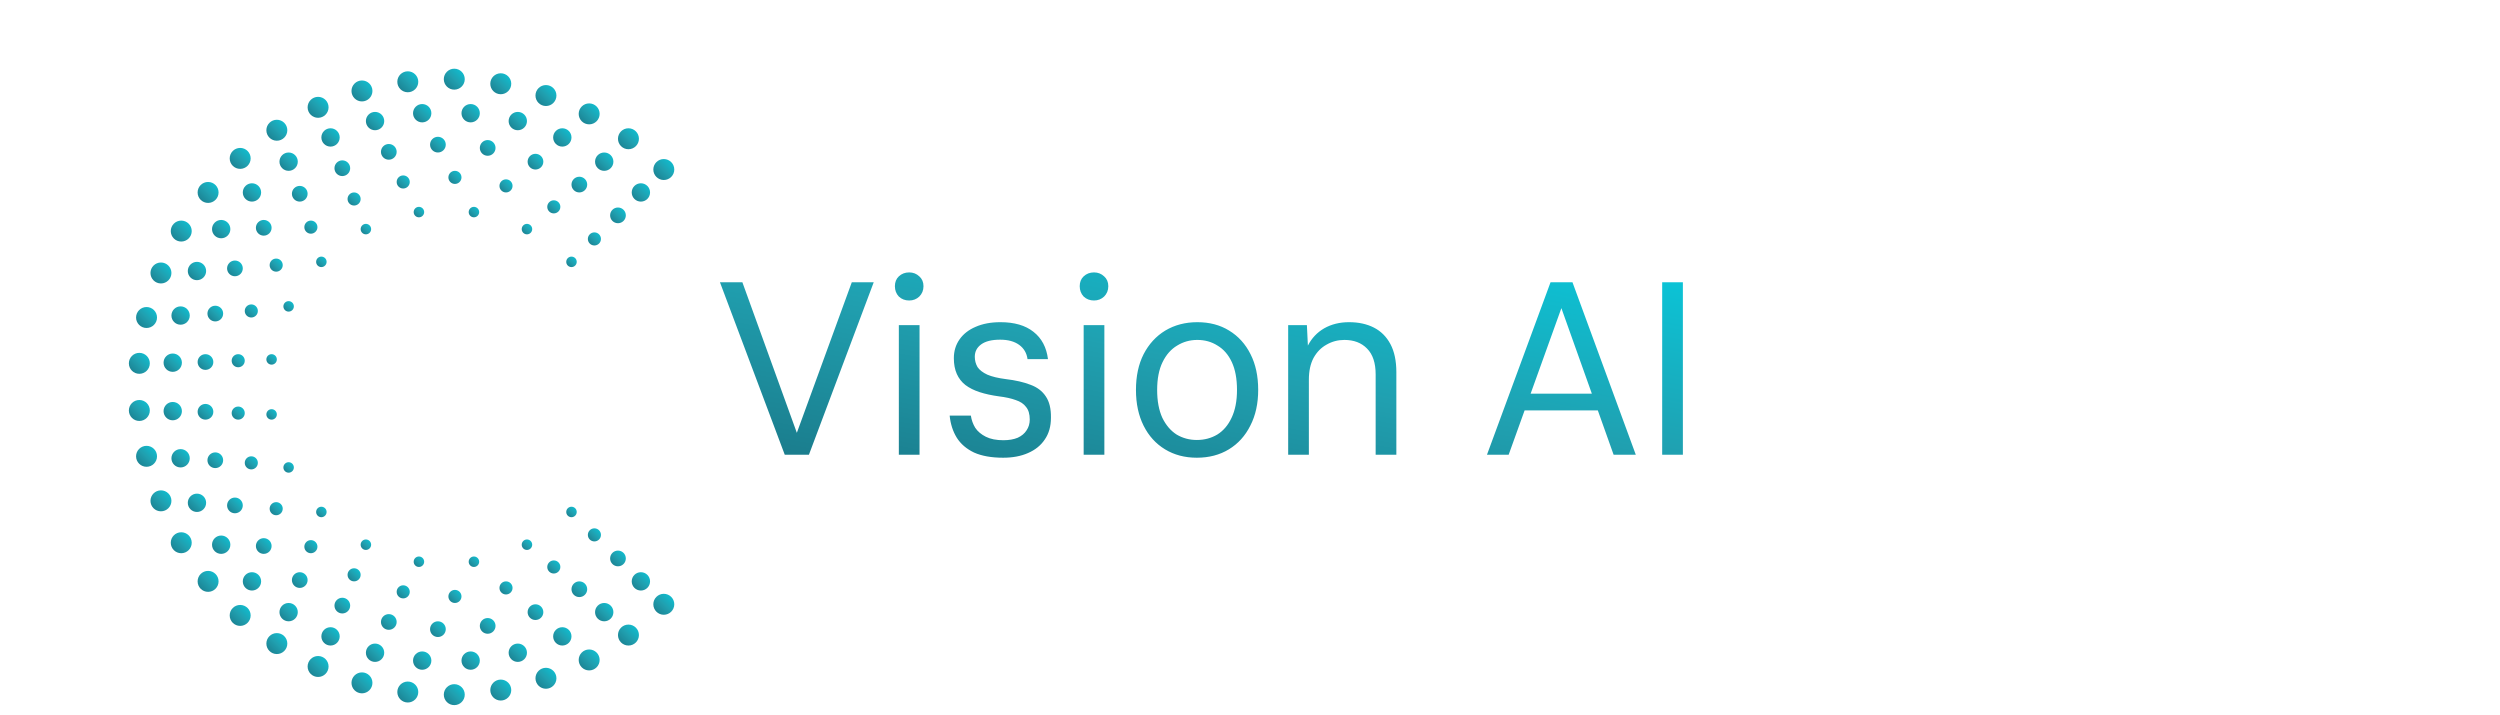
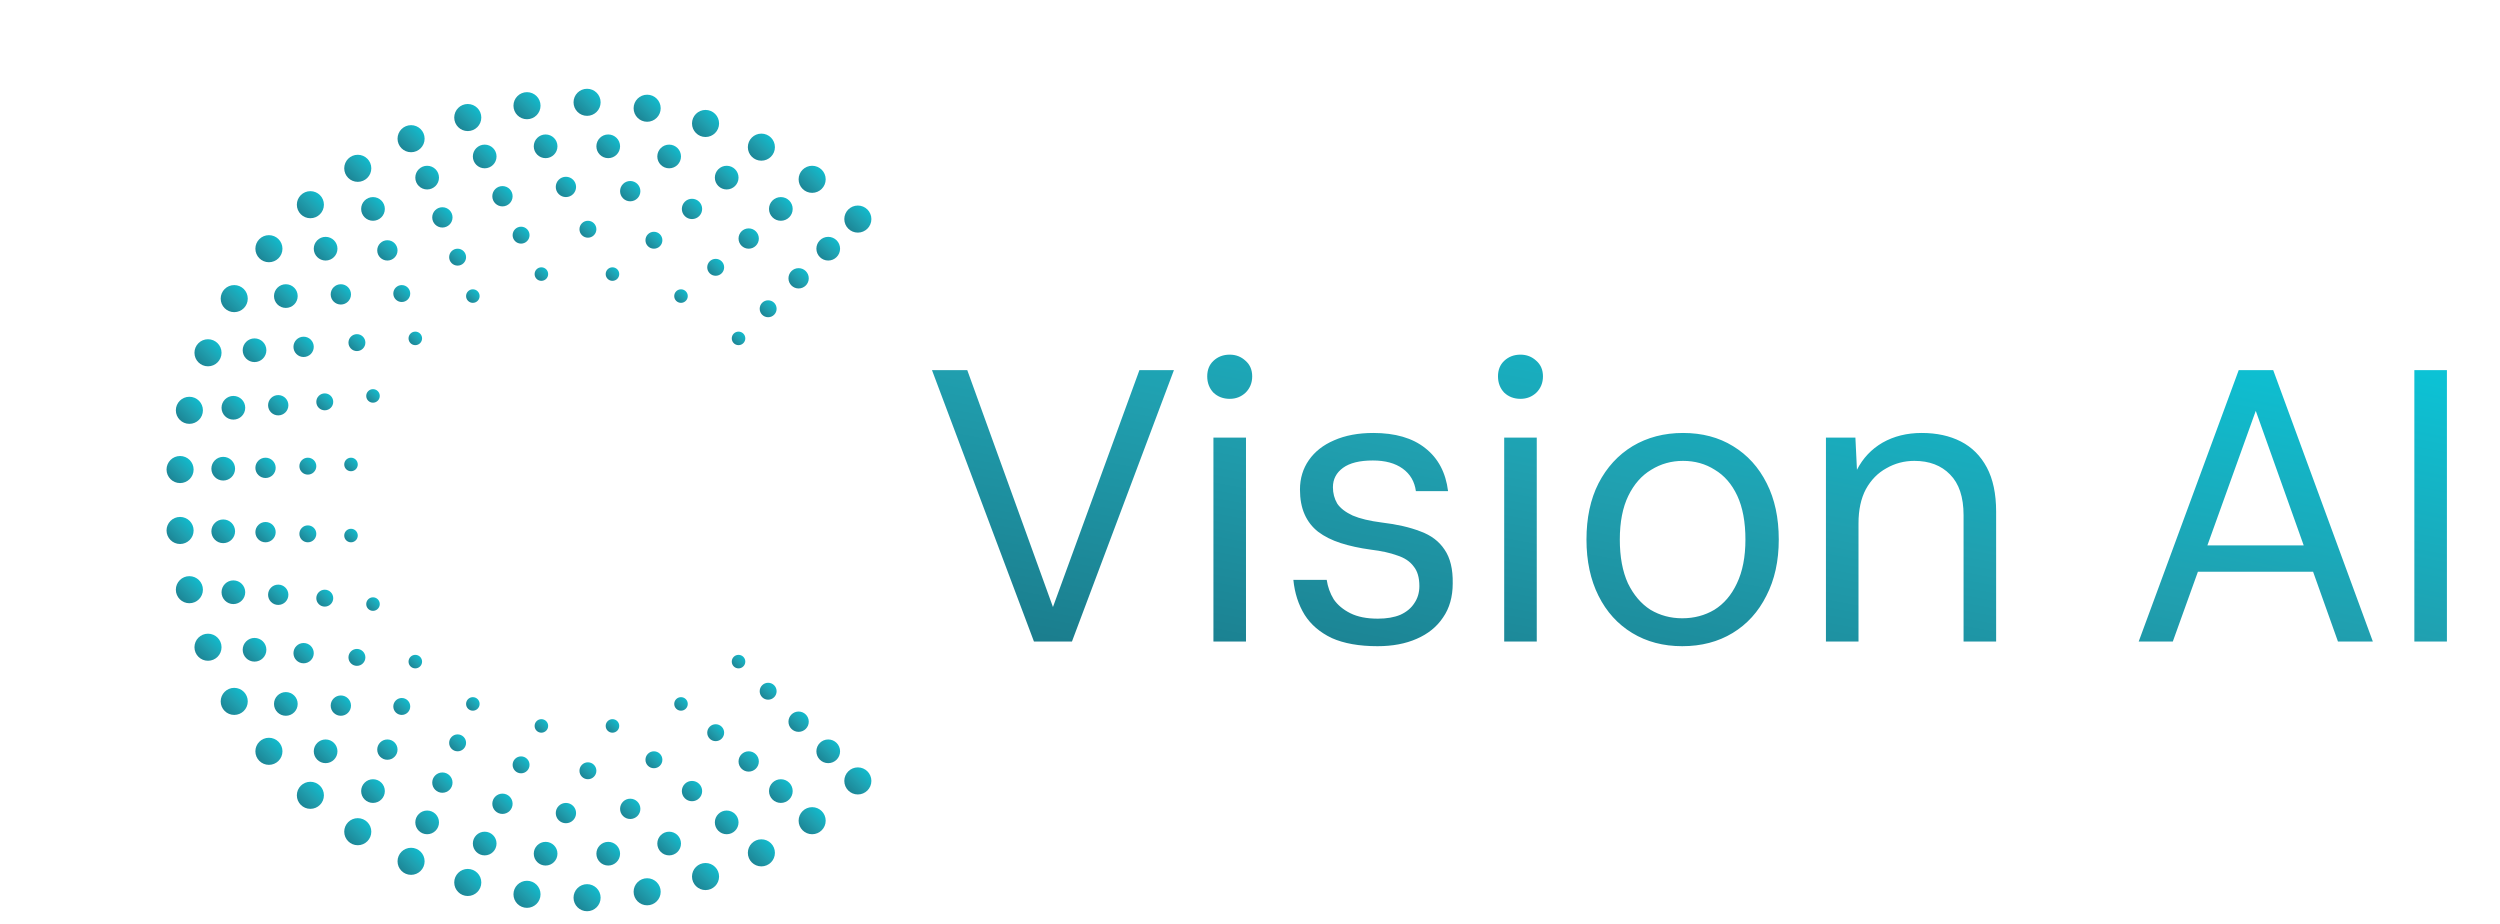
- <svg xmlns="http://www.w3.org/2000/svg" width="420" height="120" viewBox="0 0 420 120" fill="none">
+ <svg xmlns="http://www.w3.org/2000/svg" width="325" height="120" viewBox="0 0 325 120" fill="none">
  <defs>
    <linearGradient id="dotGradient" x1="0%" y1="100%" x2="100%" y2="0%">
      <stop offset="0%" stop-color="#1A7A8A" />
      <stop offset="50%" stop-color="#20A0B0" />
      <stop offset="100%" stop-color="#0AC5D8" />
    </linearGradient>
  </defs>
  <g transform="translate(20,10) scale(1.1)">
    <circle cx="83.2" cy="83.2" r="1.6" fill="url(#dotGradient)" />
    <circle cx="77.8" cy="87.9" r="1.6" fill="url(#dotGradient)" />
    <circle cx="71.8" cy="91.7" r="1.6" fill="url(#dotGradient)" />
    <circle cx="65.2" cy="94.5" r="1.6" fill="url(#dotGradient)" />
    <circle cx="58.3" cy="96.3" r="1.6" fill="url(#dotGradient)" />
    <circle cx="51.2" cy="97.0" r="1.6" fill="url(#dotGradient)" />
    <circle cx="44.1" cy="96.6" r="1.6" fill="url(#dotGradient)" />
    <circle cx="37.1" cy="95.2" r="1.6" fill="url(#dotGradient)" />
    <circle cx="30.4" cy="92.7" r="1.6" fill="url(#dotGradient)" />
    <circle cx="24.1" cy="89.2" r="1.6" fill="url(#dotGradient)" />
    <circle cx="18.5" cy="84.9" r="1.6" fill="url(#dotGradient)" />
    <circle cx="13.6" cy="79.7" r="1.6" fill="url(#dotGradient)" />
    <circle cx="9.5" cy="73.8" r="1.6" fill="url(#dotGradient)" />
    <circle cx="6.4" cy="67.4" r="1.6" fill="url(#dotGradient)" />
    <circle cx="4.2" cy="60.6" r="1.6" fill="url(#dotGradient)" />
    <circle cx="3.1" cy="53.6" r="1.6" fill="url(#dotGradient)" />
    <circle cx="3.1" cy="46.4" r="1.6" fill="url(#dotGradient)" />
    <circle cx="4.2" cy="39.4" r="1.6" fill="url(#dotGradient)" />
    <circle cx="6.4" cy="32.6" r="1.6" fill="url(#dotGradient)" />
    <circle cx="9.5" cy="26.2" r="1.6" fill="url(#dotGradient)" />
    <circle cx="13.6" cy="20.3" r="1.6" fill="url(#dotGradient)" />
    <circle cx="18.5" cy="15.1" r="1.6" fill="url(#dotGradient)" />
    <circle cx="24.1" cy="10.8" r="1.6" fill="url(#dotGradient)" />
    <circle cx="30.4" cy="7.3" r="1.6" fill="url(#dotGradient)" />
    <circle cx="37.1" cy="4.8" r="1.6" fill="url(#dotGradient)" />
    <circle cx="44.1" cy="3.4" r="1.6" fill="url(#dotGradient)" />
    <circle cx="51.2" cy="3.0" r="1.6" fill="url(#dotGradient)" />
    <circle cx="58.3" cy="3.7" r="1.6" fill="url(#dotGradient)" />
    <circle cx="65.2" cy="5.5" r="1.6" fill="url(#dotGradient)" />
    <circle cx="71.8" cy="8.3" r="1.6" fill="url(#dotGradient)" />
    <circle cx="77.8" cy="12.1" r="1.6" fill="url(#dotGradient)" />
    <circle cx="83.2" cy="16.8" r="1.6" fill="url(#dotGradient)" />
    <circle cx="79.7" cy="79.7" r="1.4" fill="url(#dotGradient)" />
    <circle cx="74.1" cy="84.4" r="1.4" fill="url(#dotGradient)" />
    <circle cx="67.7" cy="88.1" r="1.4" fill="url(#dotGradient)" />
    <circle cx="60.9" cy="90.6" r="1.4" fill="url(#dotGradient)" />
    <circle cx="53.7" cy="91.8" r="1.4" fill="url(#dotGradient)" />
    <circle cx="46.3" cy="91.8" r="1.4" fill="url(#dotGradient)" />
    <circle cx="39.1" cy="90.6" r="1.4" fill="url(#dotGradient)" />
    <circle cx="32.3" cy="88.1" r="1.4" fill="url(#dotGradient)" />
    <circle cx="25.9" cy="84.4" r="1.4" fill="url(#dotGradient)" />
    <circle cx="20.3" cy="79.7" r="1.4" fill="url(#dotGradient)" />
    <circle cx="15.6" cy="74.1" r="1.4" fill="url(#dotGradient)" />
    <circle cx="11.9" cy="67.7" r="1.4" fill="url(#dotGradient)" />
    <circle cx="9.4" cy="60.9" r="1.4" fill="url(#dotGradient)" />
    <circle cx="8.2" cy="53.7" r="1.4" fill="url(#dotGradient)" />
    <circle cx="8.2" cy="46.3" r="1.4" fill="url(#dotGradient)" />
    <circle cx="9.4" cy="39.1" r="1.4" fill="url(#dotGradient)" />
    <circle cx="11.9" cy="32.3" r="1.4" fill="url(#dotGradient)" />
    <circle cx="15.6" cy="25.9" r="1.4" fill="url(#dotGradient)" />
    <circle cx="20.3" cy="20.3" r="1.4" fill="url(#dotGradient)" />
    <circle cx="25.9" cy="15.6" r="1.4" fill="url(#dotGradient)" />
    <circle cx="32.3" cy="11.9" r="1.4" fill="url(#dotGradient)" />
    <circle cx="39.1" cy="9.4" r="1.4" fill="url(#dotGradient)" />
    <circle cx="46.3" cy="8.2" r="1.4" fill="url(#dotGradient)" />
    <circle cx="53.7" cy="8.2" r="1.4" fill="url(#dotGradient)" />
    <circle cx="60.9" cy="9.4" r="1.4" fill="url(#dotGradient)" />
    <circle cx="67.7" cy="11.9" r="1.4" fill="url(#dotGradient)" />
    <circle cx="74.1" cy="15.6" r="1.4" fill="url(#dotGradient)" />
    <circle cx="79.7" cy="20.3" r="1.4" fill="url(#dotGradient)" />
    <circle cx="76.2" cy="76.2" r="1.2" fill="url(#dotGradient)" />
    <circle cx="70.3" cy="80.9" r="1.2" fill="url(#dotGradient)" />
    <circle cx="63.6" cy="84.4" r="1.2" fill="url(#dotGradient)" />
    <circle cx="56.3" cy="86.5" r="1.2" fill="url(#dotGradient)" />
    <circle cx="48.7" cy="87.0" r="1.2" fill="url(#dotGradient)" />
    <circle cx="41.2" cy="85.9" r="1.2" fill="url(#dotGradient)" />
    <circle cx="34.1" cy="83.4" r="1.2" fill="url(#dotGradient)" />
    <circle cx="27.6" cy="79.5" r="1.2" fill="url(#dotGradient)" />
    <circle cx="22.1" cy="74.3" r="1.2" fill="url(#dotGradient)" />
    <circle cx="17.7" cy="68.1" r="1.2" fill="url(#dotGradient)" />
    <circle cx="14.7" cy="61.2" r="1.2" fill="url(#dotGradient)" />
    <circle cx="13.2" cy="53.8" r="1.2" fill="url(#dotGradient)" />
    <circle cx="13.2" cy="46.2" r="1.2" fill="url(#dotGradient)" />
    <circle cx="14.7" cy="38.8" r="1.2" fill="url(#dotGradient)" />
    <circle cx="17.7" cy="31.9" r="1.2" fill="url(#dotGradient)" />
    <circle cx="22.1" cy="25.7" r="1.2" fill="url(#dotGradient)" />
    <circle cx="27.6" cy="20.5" r="1.2" fill="url(#dotGradient)" />
    <circle cx="34.1" cy="16.6" r="1.2" fill="url(#dotGradient)" />
    <circle cx="41.2" cy="14.1" r="1.2" fill="url(#dotGradient)" />
    <circle cx="48.7" cy="13.0" r="1.2" fill="url(#dotGradient)" />
    <circle cx="56.3" cy="13.5" r="1.2" fill="url(#dotGradient)" />
    <circle cx="63.6" cy="15.6" r="1.2" fill="url(#dotGradient)" />
    <circle cx="70.3" cy="19.1" r="1.2" fill="url(#dotGradient)" />
    <circle cx="76.2" cy="23.8" r="1.2" fill="url(#dotGradient)" />
    <circle cx="72.6" cy="72.6" r="1" fill="url(#dotGradient)" />
    <circle cx="66.4" cy="77.5" r="1" fill="url(#dotGradient)" />
    <circle cx="59.1" cy="80.7" r="1" fill="url(#dotGradient)" />
    <circle cx="51.3" cy="82.0" r="1" fill="url(#dotGradient)" />
    <circle cx="43.4" cy="81.3" r="1" fill="url(#dotGradient)" />
    <circle cx="35.9" cy="78.7" r="1" fill="url(#dotGradient)" />
    <circle cx="29.3" cy="74.4" r="1" fill="url(#dotGradient)" />
    <circle cx="24.0" cy="68.6" r="1" fill="url(#dotGradient)" />
    <circle cx="20.2" cy="61.6" r="1" fill="url(#dotGradient)" />
    <circle cx="18.2" cy="54.0" r="1" fill="url(#dotGradient)" />
    <circle cx="18.2" cy="46.0" r="1" fill="url(#dotGradient)" />
    <circle cx="20.2" cy="38.4" r="1" fill="url(#dotGradient)" />
    <circle cx="24.0" cy="31.4" r="1" fill="url(#dotGradient)" />
    <circle cx="29.3" cy="25.6" r="1" fill="url(#dotGradient)" />
    <circle cx="35.9" cy="21.3" r="1" fill="url(#dotGradient)" />
    <circle cx="43.4" cy="18.7" r="1" fill="url(#dotGradient)" />
    <circle cx="51.3" cy="18.0" r="1" fill="url(#dotGradient)" />
    <circle cx="59.1" cy="19.3" r="1" fill="url(#dotGradient)" />
    <circle cx="66.4" cy="22.5" r="1" fill="url(#dotGradient)" />
    <circle cx="72.6" cy="27.4" r="1" fill="url(#dotGradient)" />
    <circle cx="69.1" cy="69.1" r="0.8" fill="url(#dotGradient)" />
    <circle cx="62.3" cy="74.1" r="0.8" fill="url(#dotGradient)" />
    <circle cx="54.2" cy="76.7" r="0.8" fill="url(#dotGradient)" />
    <circle cx="45.8" cy="76.7" r="0.8" fill="url(#dotGradient)" />
    <circle cx="37.7" cy="74.1" r="0.8" fill="url(#dotGradient)" />
    <circle cx="30.9" cy="69.1" r="0.8" fill="url(#dotGradient)" />
    <circle cx="25.9" cy="62.3" r="0.8" fill="url(#dotGradient)" />
    <circle cx="23.3" cy="54.2" r="0.8" fill="url(#dotGradient)" />
    <circle cx="23.3" cy="45.8" r="0.8" fill="url(#dotGradient)" />
    <circle cx="25.9" cy="37.7" r="0.8" fill="url(#dotGradient)" />
    <circle cx="30.9" cy="30.9" r="0.8" fill="url(#dotGradient)" />
    <circle cx="37.7" cy="25.9" r="0.8" fill="url(#dotGradient)" />
    <circle cx="45.8" cy="23.3" r="0.8" fill="url(#dotGradient)" />
    <circle cx="54.2" cy="23.3" r="0.8" fill="url(#dotGradient)" />
    <circle cx="62.3" cy="25.9" r="0.8" fill="url(#dotGradient)" />
    <circle cx="69.1" cy="30.9" r="0.8" fill="url(#dotGradient)" />
  </g>
-   <g transform="translate(120,35) scale(1.15)">
+   <g transform="translate(120,33) scale(1.40)">
    <g id="VisionAI-dmsans">
      <path d="M10.296 36L0.828 10.8H4.104L12.06 32.796L20.088 10.8H23.292L13.824 36H10.296ZM26.961 36V17.064H29.985V36H26.961ZM28.473 13.464C27.873 13.464 27.369 13.272 26.961 12.888C26.577 12.48 26.385 11.976 26.385 11.376C26.385 10.776 26.577 10.296 26.961 9.936C27.369 9.552 27.873 9.36 28.473 9.36C29.049 9.36 29.541 9.552 29.949 9.936C30.357 10.296 30.561 10.776 30.561 11.376C30.561 11.976 30.357 12.48 29.949 12.888C29.541 13.272 29.049 13.464 28.473 13.464ZM42.197 36.432C40.493 36.432 39.077 36.18 37.949 35.676C36.845 35.148 36.005 34.428 35.429 33.516C34.853 32.58 34.505 31.5 34.385 30.276H37.481C37.577 30.924 37.793 31.524 38.129 32.076C38.489 32.604 39.005 33.036 39.677 33.372C40.349 33.708 41.201 33.876 42.233 33.876C43.049 33.876 43.745 33.756 44.321 33.516C44.897 33.252 45.329 32.892 45.617 32.436C45.929 31.98 46.085 31.452 46.085 30.852C46.085 30.06 45.905 29.448 45.545 29.016C45.209 28.56 44.705 28.224 44.033 28.008C43.385 27.768 42.569 27.588 41.585 27.468C40.529 27.324 39.593 27.12 38.777 26.856C37.961 26.592 37.265 26.244 36.689 25.812C36.137 25.38 35.717 24.84 35.429 24.192C35.141 23.544 34.997 22.776 34.997 21.888C34.997 20.856 35.273 19.944 35.825 19.152C36.377 18.36 37.157 17.748 38.165 17.316C39.197 16.86 40.409 16.632 41.801 16.632C43.841 16.632 45.449 17.1 46.625 18.036C47.825 18.972 48.533 20.304 48.749 22.032H45.761C45.641 21.144 45.233 20.448 44.537 19.944C43.841 19.44 42.917 19.188 41.765 19.188C40.541 19.188 39.617 19.416 38.993 19.872C38.369 20.328 38.057 20.928 38.057 21.672C38.057 22.224 38.189 22.728 38.453 23.184C38.741 23.616 39.221 23.988 39.893 24.3C40.565 24.588 41.465 24.804 42.593 24.948C44.009 25.116 45.209 25.392 46.193 25.776C47.177 26.136 47.921 26.7 48.425 27.468C48.953 28.236 49.205 29.28 49.181 30.6C49.181 31.848 48.881 32.904 48.281 33.768C47.705 34.632 46.889 35.292 45.833 35.748C44.801 36.204 43.589 36.432 42.197 36.432ZM53.961 36V17.064H56.985V36H53.961ZM55.473 13.464C54.873 13.464 54.369 13.272 53.961 12.888C53.577 12.48 53.385 11.976 53.385 11.376C53.385 10.776 53.577 10.296 53.961 9.936C54.369 9.552 54.873 9.36 55.473 9.36C56.049 9.36 56.541 9.552 56.949 9.936C57.357 10.296 57.561 10.776 57.561 11.376C57.561 11.976 57.357 12.48 56.949 12.888C56.541 13.272 56.049 13.464 55.473 13.464ZM70.493 36.432C68.741 36.432 67.193 36.024 65.849 35.208C64.505 34.392 63.461 33.24 62.717 31.752C61.973 30.264 61.601 28.524 61.601 26.532C61.601 24.516 61.973 22.776 62.717 21.312C63.485 19.824 64.541 18.672 65.885 17.856C67.253 17.04 68.813 16.632 70.565 16.632C72.341 16.632 73.889 17.04 75.209 17.856C76.553 18.672 77.597 19.824 78.341 21.312C79.085 22.776 79.457 24.516 79.457 26.532C79.457 28.524 79.073 30.264 78.305 31.752C77.561 33.24 76.517 34.392 75.173 35.208C73.829 36.024 72.269 36.432 70.493 36.432ZM70.493 33.84C71.597 33.84 72.593 33.576 73.481 33.048C74.369 32.496 75.065 31.68 75.569 30.6C76.097 29.496 76.361 28.14 76.361 26.532C76.361 24.9 76.109 23.544 75.605 22.464C75.101 21.384 74.405 20.58 73.517 20.052C72.653 19.5 71.669 19.224 70.565 19.224C69.485 19.224 68.501 19.5 67.613 20.052C66.725 20.58 66.017 21.384 65.489 22.464C64.961 23.544 64.697 24.9 64.697 26.532C64.697 28.14 64.949 29.496 65.453 30.6C65.981 31.68 66.677 32.496 67.541 33.048C68.429 33.576 69.413 33.84 70.493 33.84ZM83.837 36V17.064H86.573L86.717 20.052C87.269 18.972 88.061 18.132 89.093 17.532C90.149 16.932 91.361 16.632 92.729 16.632C94.121 16.632 95.333 16.896 96.365 17.424C97.397 17.952 98.201 18.756 98.777 19.836C99.353 20.916 99.641 22.284 99.641 23.94V36H96.617V24.264C96.617 22.584 96.197 21.324 95.357 20.484C94.541 19.644 93.437 19.224 92.045 19.224C91.109 19.224 90.245 19.452 89.453 19.908C88.661 20.34 88.025 20.988 87.545 21.852C87.089 22.716 86.861 23.772 86.861 25.02V36H83.837ZM112.878 36L122.166 10.8H125.37L134.622 36H131.382L123.75 14.58L116.046 36H112.878ZM117.126 29.52L117.99 27.072H129.402L130.266 29.52H117.126ZM138.475 36V10.8H141.499V36H138.475Z" fill="url(#dotGradient)" />
    </g>
  </g>
</svg>
